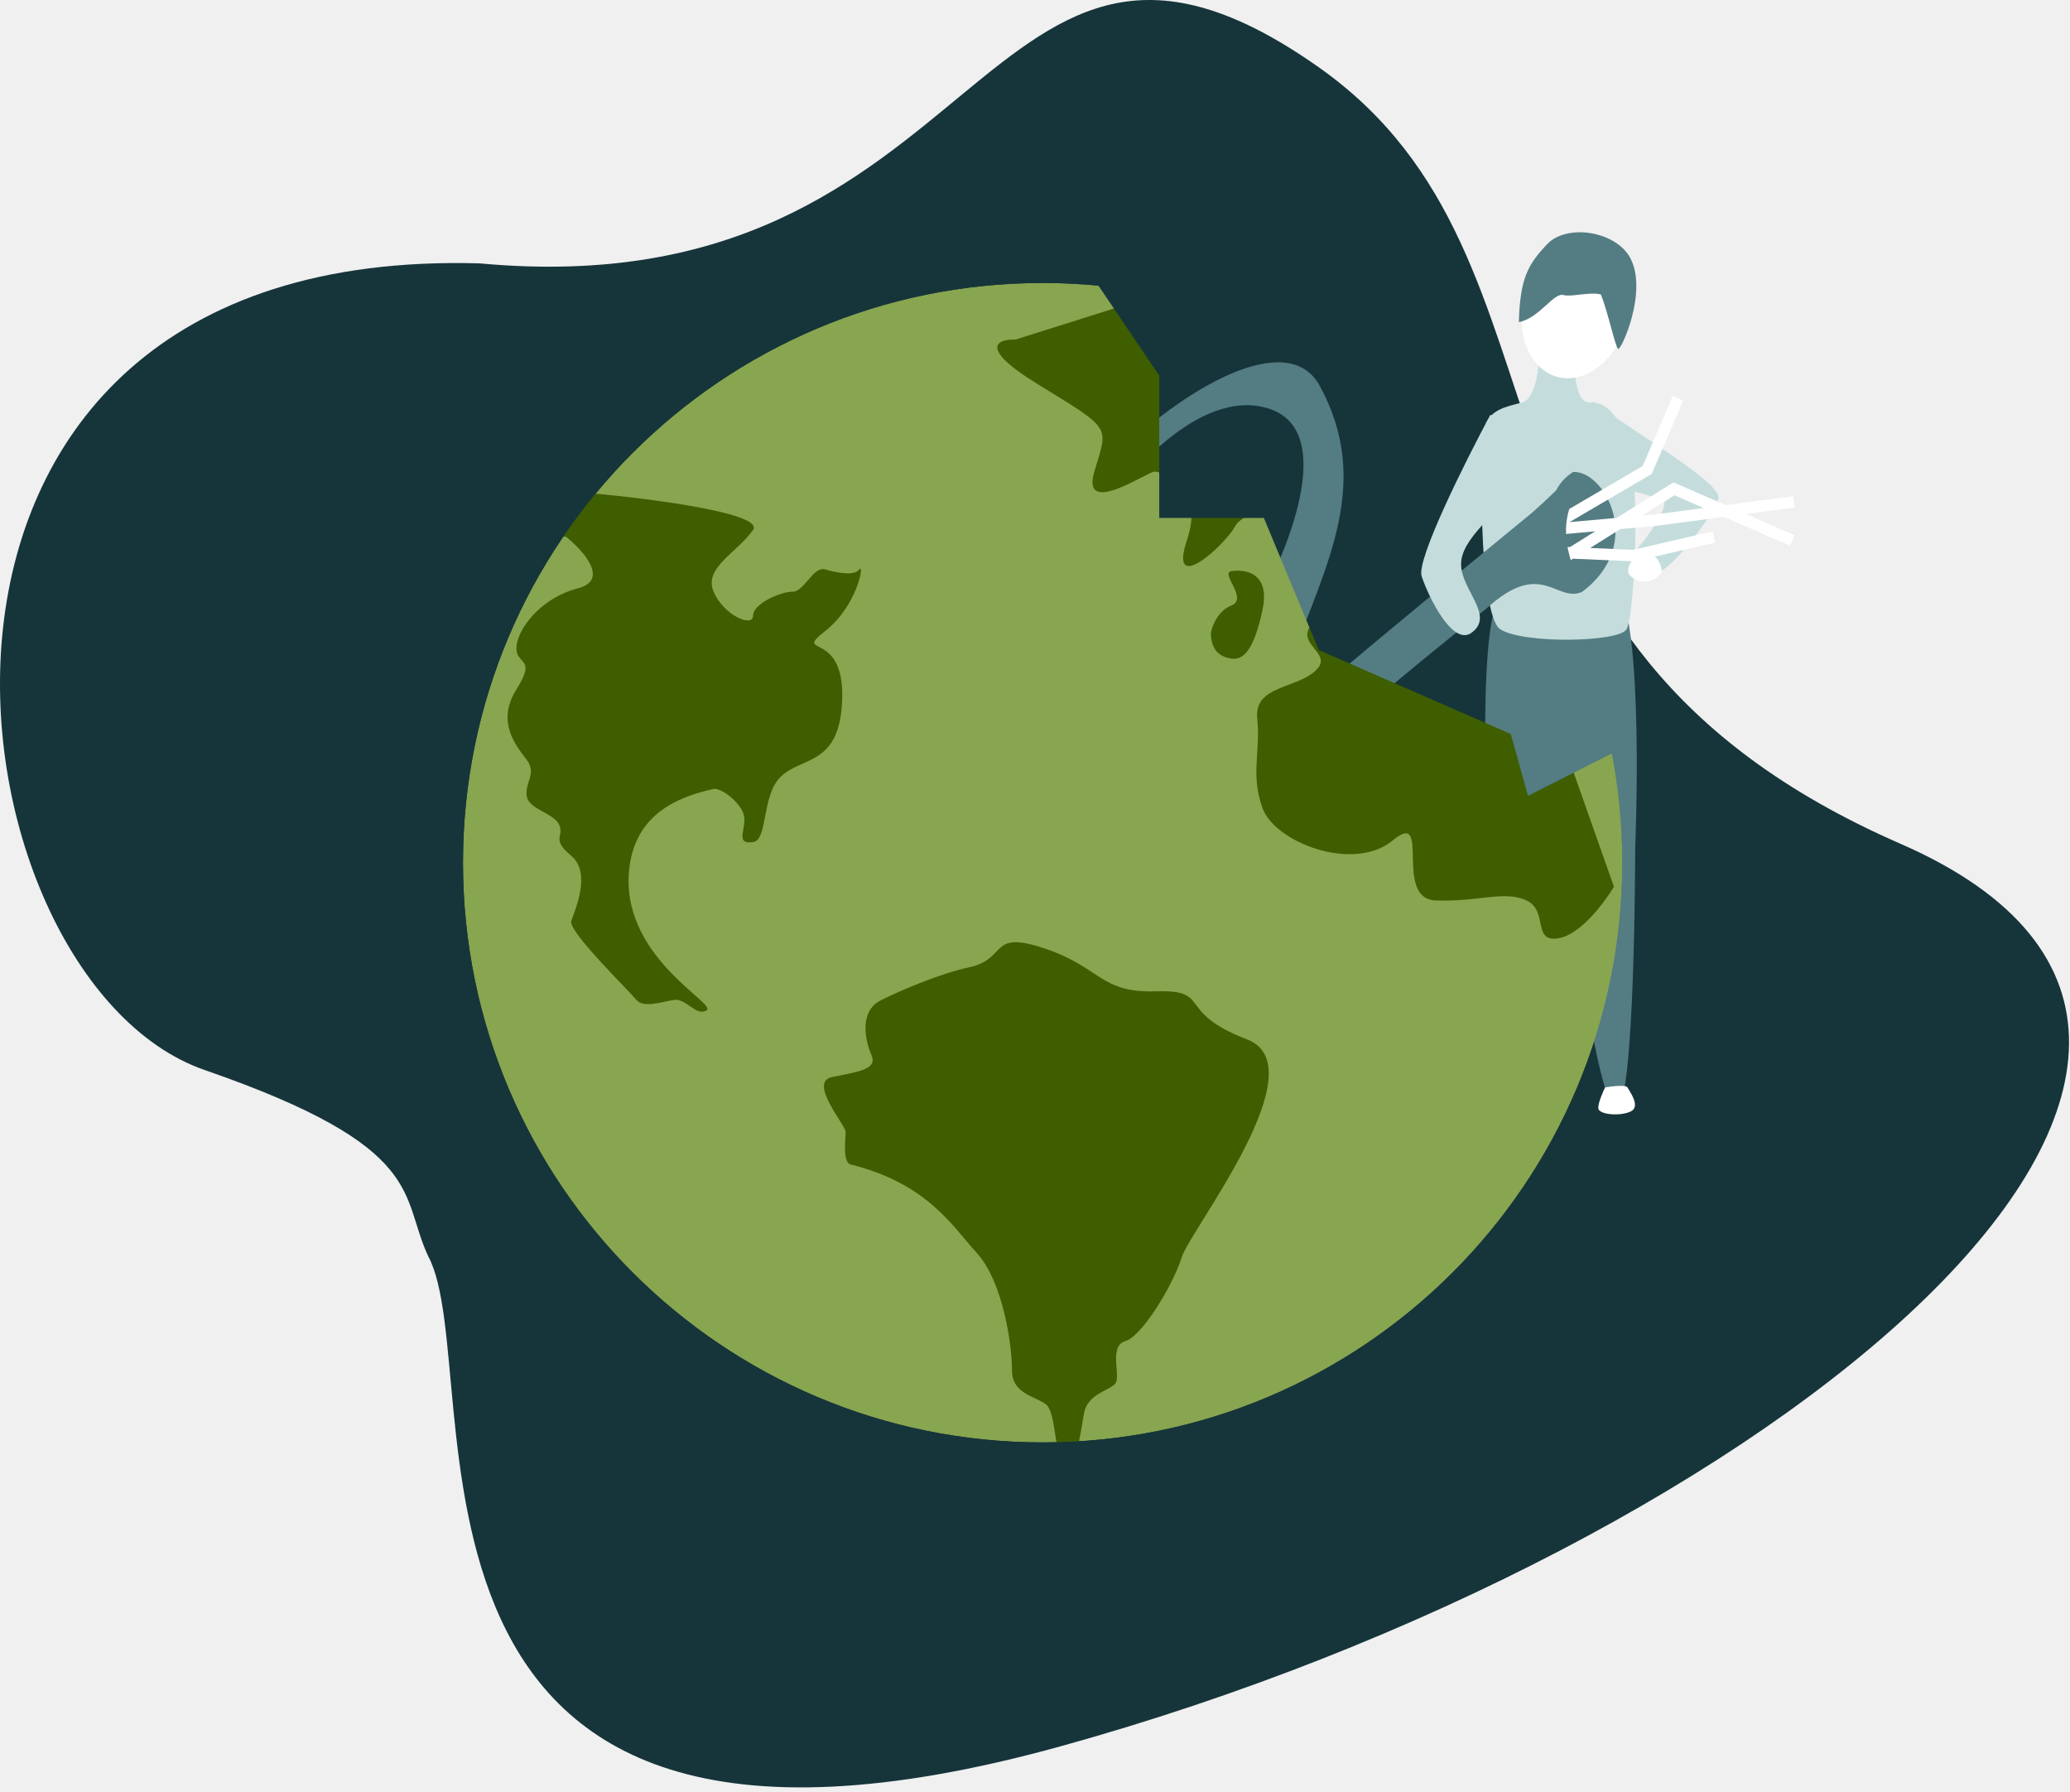
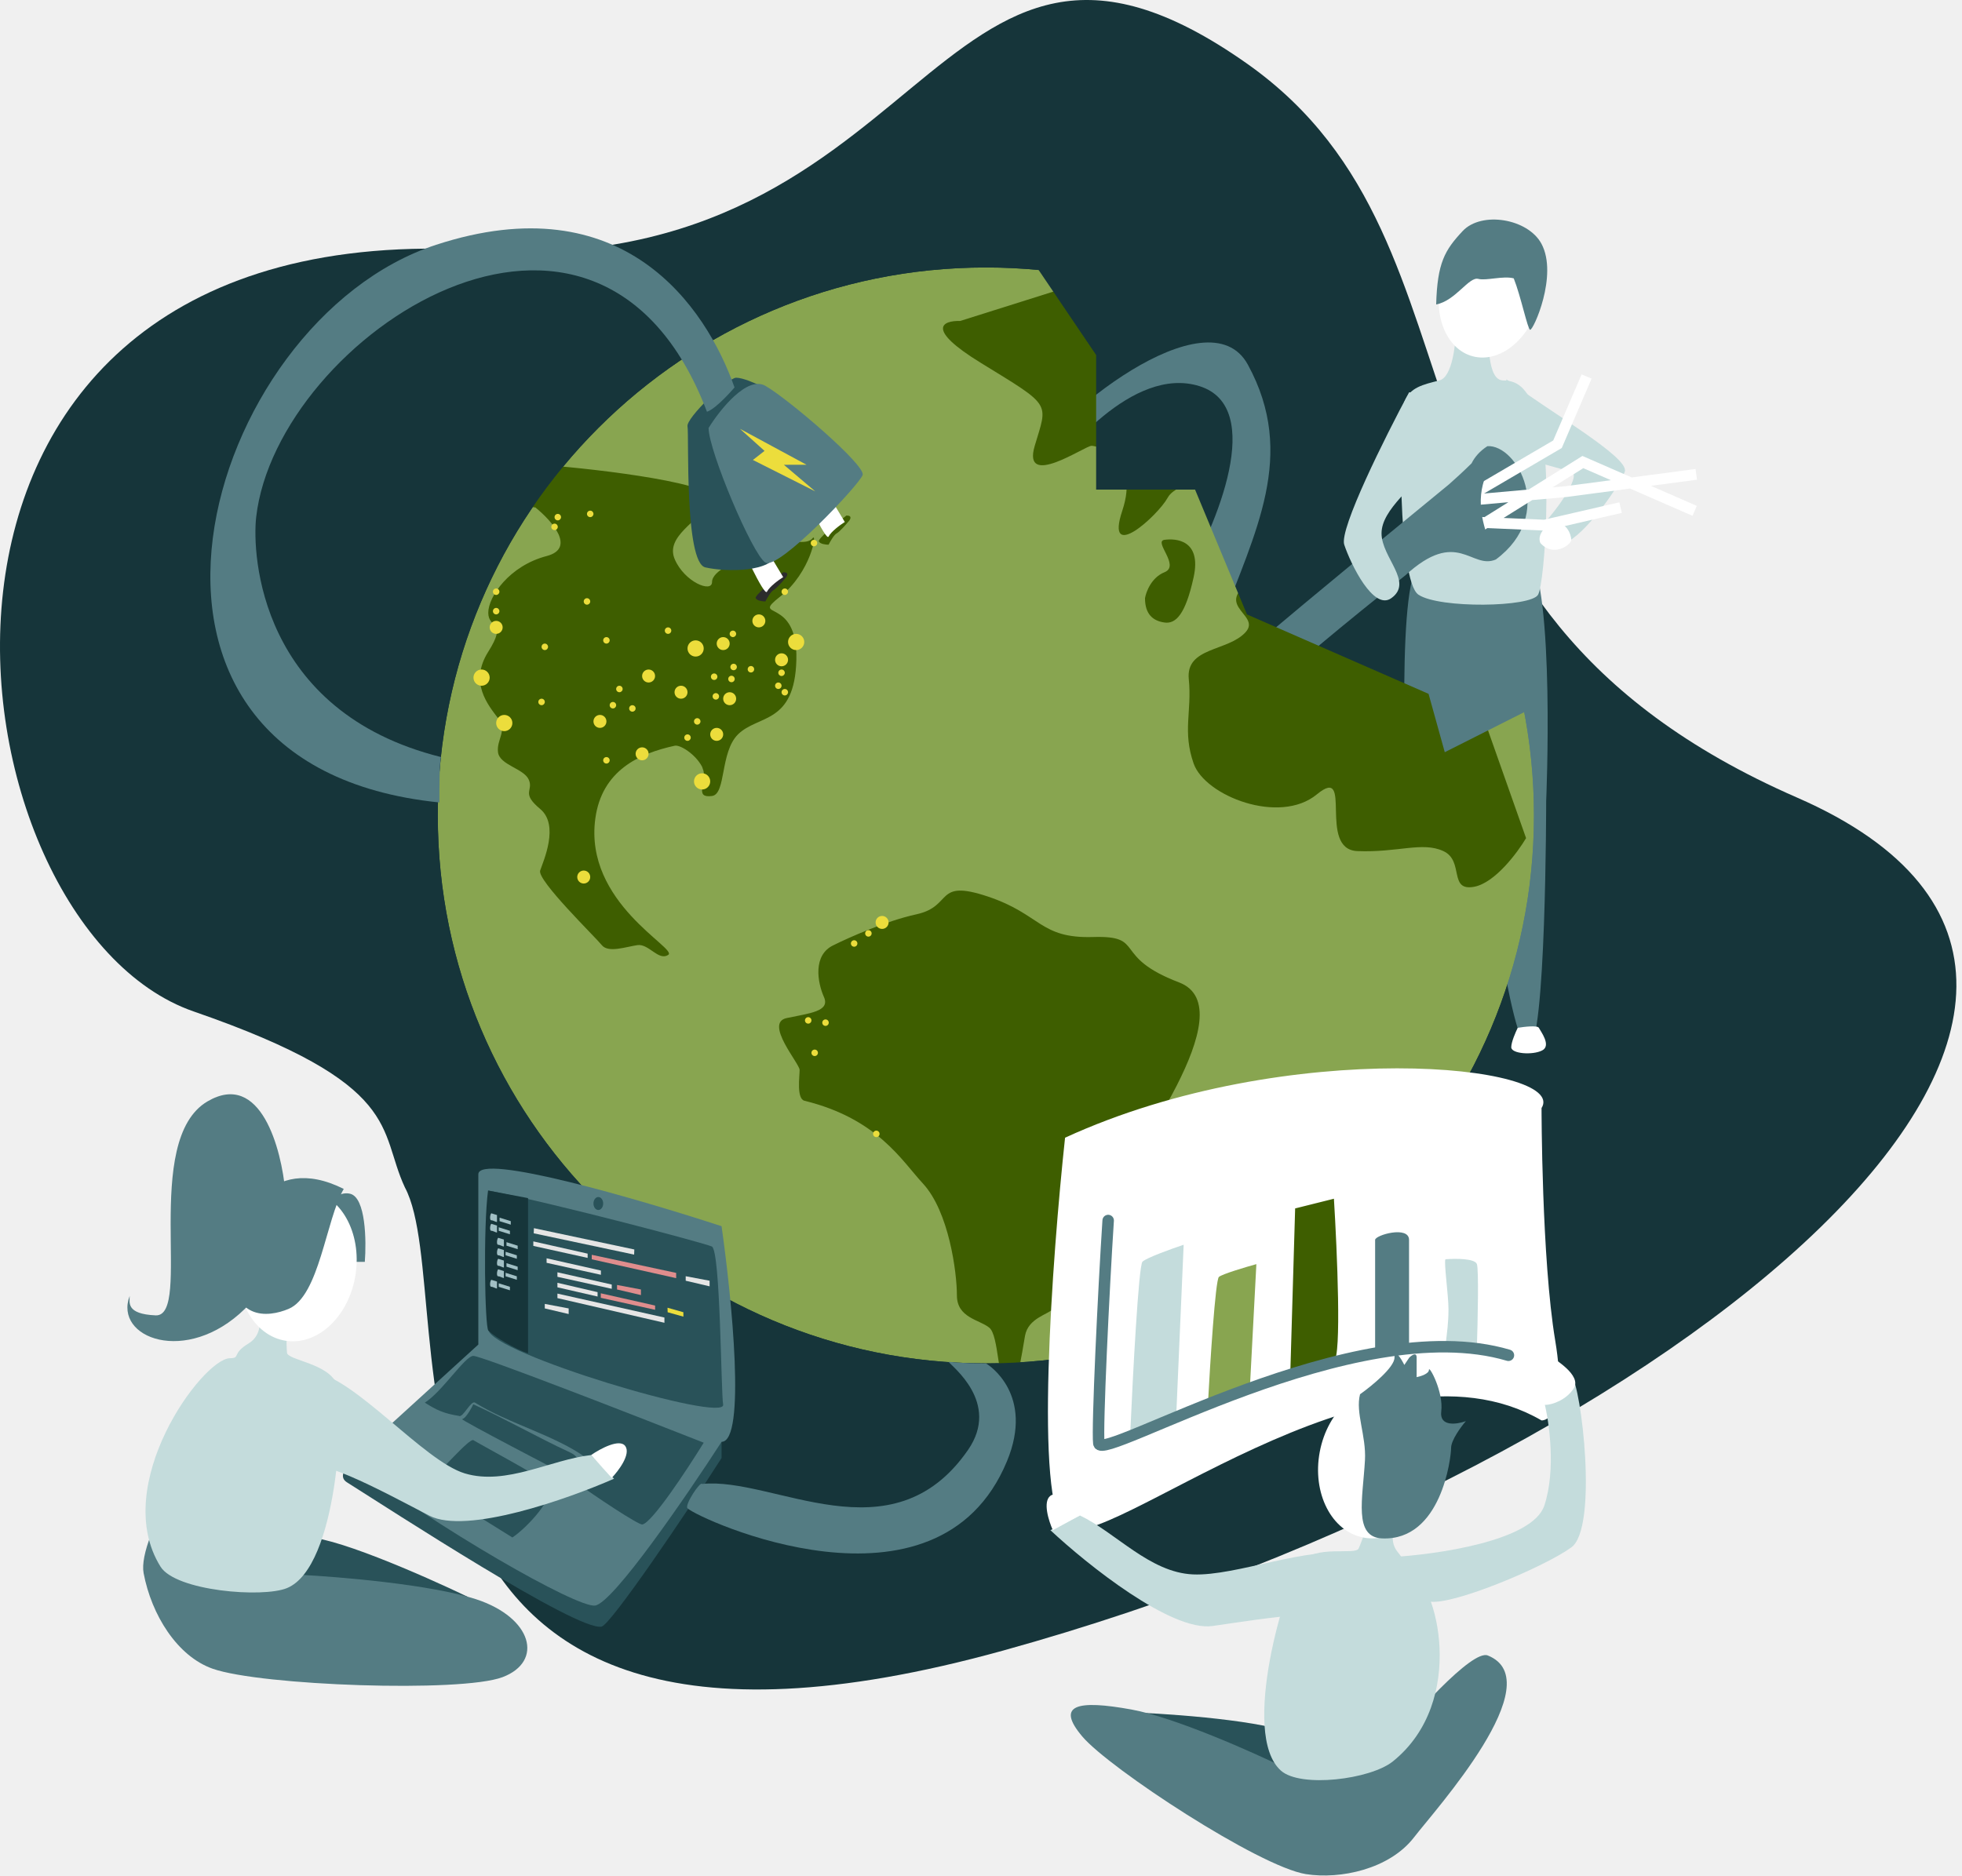
- <svg xmlns="http://www.w3.org/2000/svg" width="409" height="354" viewBox="0 0 409 354" fill="none">
-   <path d="M260.619 13.327C193.272 -34.211 196.101 61.433 94.799 52.033C-31.407 48.416 -11.944 193.265 40.467 211.407C84.612 226.688 78.953 236.119 84.612 248.192C97.063 271.396 68.766 384.018 209.685 344.968C350.604 305.918 468.885 207.445 375.505 166.697C282.125 125.949 315.414 52.005 260.619 13.327Z" fill="#16353A" />
-   <path d="M306.47 115.641C300.826 107.523 299.693 112.93 297.158 117.877C291.557 117.877 293.929 167.822 293.929 167.822C293.929 167.822 295.966 219.665 299.693 219.665C303.42 219.665 306.47 170.533 306.47 170.533C306.47 170.533 312.113 123.759 306.47 115.641Z" fill="#547C83" />
-   <path d="M319.362 115.283C313.718 107.165 317.357 117.98 310.05 117.518C301.232 121.67 310.05 174.58 310.05 174.58C310.05 174.58 315.635 218.968 319.362 218.968C323.089 218.968 323.089 167.464 323.089 167.464C323.089 167.464 325.006 123.4 319.362 115.283Z" fill="#547C83" />
-   <path d="M339.513 98.6C340.598 95.618 323.588 85.95 314.778 79.286V94.873C318.505 95.89 326.434 98.058 328.331 98.6C330.703 99.278 324.604 107.749 321.216 110.799C318.505 113.238 324.717 113.396 326.976 113.509C331.155 111.928 338.429 101.582 339.513 98.6Z" fill="#C4DCDC" />
-   <path d="M300.761 79.519C303.551 78.817 304.249 71.617 304.249 68.105H310.644C311.225 70.934 310.644 79.519 314.132 79.519C317.522 79.519 319.397 81.663 321.399 87.08C324.448 95.333 322.852 121.665 321.399 124.299C319.945 126.933 300.761 127.225 296.401 124.299C292.041 121.372 292.332 86.836 293.494 83.909C294.657 80.983 297.273 80.397 300.761 79.519Z" fill="#C4DCDC" />
-   <ellipse cx="311.417" cy="60.721" rx="10.504" ry="14.231" transform="rotate(15.0846 311.417 60.7207)" fill="white" />
-   <path d="M308.914 58.291C306.951 57.762 304.172 62.862 300.103 63.637C300.345 54.929 301.907 52.272 305.645 48.286C309.585 44.084 319.292 45.673 322.117 50.971C325.613 57.528 320.388 69.104 319.733 68.928C319.21 68.787 317.78 61.851 316.313 58.18C314.132 57.592 310.506 58.72 308.914 58.291Z" fill="#547C83" />
-   <path d="M245.748 147.526L249.402 157.397C260.662 148.489 265.459 142.629 293.638 120.276C304.584 110.222 307.43 119.148 312.576 116.937C325.168 107.596 317.027 92.851 310.811 93.252C309.268 94.253 308.184 95.463 307.497 96.847C305.779 98.538 303.897 100.253 302.768 101.247C245.825 147.87 264.943 133.532 245.748 147.526Z" fill="#547C83" />
-   <path fill-rule="evenodd" clip-rule="evenodd" d="M340.623 102.117L353.664 107.809L354.57 105.735L344.963 101.541L354.6 100.264L354.302 98.02L340.951 99.79L330.662 95.298L319.434 102.313L310.118 103.149L326.352 93.636L332.579 79.145L330.499 78.251L324.565 92.059L302.692 104.877L303.837 106.83L306.018 105.552L306.039 105.787L315.187 104.967L310.201 108.082L301.872 107.717L301.773 109.979L306.813 110.2L305.004 111.33L306.203 113.25L310.805 110.375L322.856 110.903L338.893 107.196L338.384 104.991L322.646 108.628L314.194 108.257L320.175 104.52L327.333 103.878L340.623 102.117ZM336.61 100.365L327.084 101.628L324.422 101.866L330.85 97.85L336.61 100.365Z" fill="white" />
-   <path d="M311.548 96.353C310.15 100.676 307.314 104.363 312.027 115.197L294.595 110.873C303.144 102.737 312.946 92.03 311.548 96.353Z" fill="#547C83" />
-   <path d="M260.749 76.207C252.465 61.019 219.723 87.147 214.301 98.268L218.367 100.301C221.813 95.195 236.691 76.329 250.644 80.709C264.597 85.089 254.223 109.836 247.291 121.662C247.542 130.953 249.457 145.703 255.113 130.368C262.183 111.198 271.105 95.191 260.749 76.207Z" fill="#547C83" />
-   <path d="M280.893 113.848C279.809 110.595 289.477 91.259 294.447 81.997C299.055 81.997 300.433 91.71 299.19 96.567C295.689 101.65 288.686 106.394 288.686 111.476C288.686 116.559 295.463 121.642 290.719 125.03C286.992 127.692 282.248 117.914 280.893 113.848Z" fill="#C4DCDC" />
-   <path d="M328.331 112.832C328.331 113.848 324.604 116.559 321.893 113.509C321.215 112.154 322.435 109.985 324.604 109.443C327.315 108.766 328.331 111.815 328.331 112.832Z" fill="white" />
-   <path d="M321.554 214.823C321.283 214.281 318.505 214.597 317.149 214.823C316.698 215.726 315.794 217.805 315.794 218.889C315.794 220.244 320.199 220.583 322.232 219.567C324.265 218.55 321.893 215.5 321.554 214.823Z" fill="white" />
-   <mask id="mask0" mask-type="alpha" maskUnits="userSpaceOnUse" x="91" y="55" width="230" height="230">
-     <path fill-rule="evenodd" clip-rule="evenodd" d="M217.034 56.43L229.05 74.204V102.328H249.72L260.562 128.418L298.513 145.022L301.901 157.22L318.506 148.845C319.84 155.837 320.538 163.054 320.538 170.435C320.538 233.687 269.262 284.963 206.009 284.963C142.757 284.963 91.481 233.687 91.481 170.435C91.481 107.182 142.757 55.906 206.009 55.906C209.728 55.906 213.406 56.084 217.034 56.43Z" fill="#3E5E00" />
+ <svg xmlns="http://www.w3.org/2000/svg" width="342" height="327" viewBox="0 0 342 327" fill="none">
+   <path d="M217.404 11.117C161.224 -28.538 163.584 51.246 79.08 43.405C-26.199 40.388 -9.963 161.219 33.757 176.352C70.582 189.099 65.861 196.967 70.582 207.038C80.968 226.394 57.363 320.342 174.916 287.767C292.468 255.192 391.137 173.047 313.24 139.056C235.344 105.065 263.113 43.382 217.404 11.117Z" fill="#16353A" />
+   <path d="M255.652 96.466C250.944 89.694 249.999 94.204 247.884 98.331C243.212 98.331 245.191 139.995 245.191 139.995C245.191 139.995 246.89 183.241 249.999 183.241C253.108 183.241 255.652 142.256 255.652 142.256C255.652 142.256 260.36 103.237 255.652 96.466Z" fill="#547C83" />
+   <path d="M266.407 96.167C261.699 89.395 264.734 98.417 258.639 98.032C251.283 101.495 258.639 145.632 258.639 145.632C258.639 145.632 263.298 182.66 266.407 182.66C269.516 182.66 269.516 139.696 269.516 139.696C269.516 139.696 271.115 102.939 266.407 96.167Z" fill="#547C83" />
+   <path d="M283.216 82.251C284.121 79.764 269.931 71.698 262.582 66.14V79.142C265.692 79.99 272.306 81.799 273.889 82.251C275.867 82.816 270.779 89.883 267.953 92.427C265.692 94.462 270.874 94.594 272.758 94.688C276.244 93.369 282.312 84.738 283.216 82.251Z" fill="#C4DCDC" />
+   <path d="M250.89 66.334C253.217 65.748 253.799 59.742 253.799 56.812H259.134C259.619 59.172 259.134 66.334 262.043 66.334C264.871 66.334 266.436 68.122 268.105 72.641C270.649 79.525 269.318 101.491 268.105 103.688C266.893 105.885 250.89 106.129 247.253 103.688C243.616 101.247 243.858 72.437 244.828 69.996C245.798 67.554 247.98 67.066 250.89 66.334Z" fill="#C4DCDC" />
+   <ellipse cx="259.779" cy="50.652" rx="8.762" ry="11.872" transform="rotate(15.0846 259.779 50.6523)" fill="white" />
+   <path d="M257.691 48.626C256.053 48.184 253.735 52.439 250.341 53.085C250.542 45.821 251.846 43.604 254.964 40.279C258.25 36.774 266.348 38.1 268.704 42.519C271.621 47.989 267.262 57.646 266.716 57.499C266.279 57.381 265.087 51.595 263.863 48.533C262.044 48.043 259.019 48.984 257.691 48.626Z" fill="#547C83" />
+   <path d="M204.999 123.064L208.047 131.298C217.44 123.868 221.442 118.98 244.948 100.332C254.079 91.946 256.453 99.392 260.746 97.548C271.25 89.755 264.459 77.455 259.273 77.79C257.986 78.625 257.082 79.634 256.509 80.789C255.076 82.199 253.506 83.63 252.564 84.459C205.063 123.351 221.011 111.39 204.999 123.064Z" fill="#547C83" />
+   <path fill-rule="evenodd" clip-rule="evenodd" d="M284.142 85.184L295.021 89.933L295.776 88.203L287.763 84.705L295.802 83.639L295.554 81.767L284.416 83.243L275.833 79.497L266.467 85.349L258.696 86.046L272.237 78.11L277.432 66.022L275.697 65.276L270.747 76.794L252.501 87.487L253.456 89.116L255.275 88.05L255.293 88.246L262.924 87.562L258.765 90.161L251.817 89.856L251.734 91.743L255.938 91.927L254.429 92.87L255.43 94.472L259.269 92.073L269.321 92.514L282.7 89.422L282.274 87.582L269.147 90.616L262.095 90.307L267.085 87.189L273.056 86.654L284.142 85.184ZM280.795 83.723L272.848 84.777L270.628 84.976L275.99 81.626L280.795 83.723Z" fill="white" />
+   <path d="M259.888 80.377C258.722 83.983 256.356 87.058 260.288 96.096L245.746 92.489C252.878 85.702 261.054 76.77 259.888 80.377Z" fill="#547C83" />
+   <path d="M217.513 63.571C210.602 50.902 183.289 72.697 178.767 81.974L182.159 83.67C185.033 79.41 197.444 63.673 209.083 67.326C220.723 70.98 212.069 91.623 206.287 101.488C206.496 109.24 208.093 121.544 212.811 108.751C218.709 92.76 226.151 79.407 217.513 63.571Z" fill="#547C83" />
+   <path d="M234.317 94.971C233.412 92.257 241.477 76.127 245.623 68.401C249.467 68.401 250.616 76.504 249.58 80.555C246.659 84.795 240.818 88.752 240.818 92.992C240.818 97.232 246.471 101.472 242.514 104.298C239.404 106.519 235.447 98.362 234.317 94.971Z" fill="#C4DCDC" />
+   <path d="M273.889 94.123C273.889 94.971 270.779 97.232 268.518 94.688C267.953 93.557 268.97 91.748 270.779 91.296C273.041 90.731 273.889 93.275 273.889 94.123Z" fill="white" />
+   <path d="M268.236 179.202C268.009 178.749 265.692 179.013 264.561 179.202C264.184 179.955 263.43 181.689 263.43 182.594C263.43 183.724 267.105 184.007 268.801 183.159C270.497 182.311 268.518 179.767 268.236 179.202Z" fill="white" />
+   <mask id="mask0" mask-type="alpha" maskUnits="userSpaceOnUse" x="76" y="46" width="192" height="192">
+     <path fill-rule="evenodd" clip-rule="evenodd" d="M181.047 47.073L191.07 61.9V85.36H208.312L217.357 107.125L249.015 120.975L251.841 131.15L265.693 124.164C266.805 129.996 267.388 136.017 267.388 142.174C267.388 194.938 224.614 237.711 171.85 237.711C119.086 237.711 76.312 194.938 76.312 142.174C76.312 89.41 119.086 46.636 171.85 46.636C174.952 46.636 178.02 46.784 181.047 47.073Z" fill="#3E5E00" />
  </mask>
  <g mask="url(#mask0)">
-     <circle cx="206.009" cy="170.435" r="114.528" fill="#88A550" />
-     <path d="M243.328 119.608C240.617 120.693 239.488 123.674 239.262 125.03C239.262 128.418 240.956 129.774 243.328 130.112C245.7 130.451 247.733 128.418 249.427 120.625C251.121 112.832 245.7 112.493 243.328 112.832C240.956 113.17 246.716 118.253 243.328 119.608Z" fill="#3E5E00" />
-     <path d="M205.038 75.898C193.111 68.579 197.132 66.975 200.633 67.088L231.806 57.262C242.762 65.281 264.877 83.285 265.691 91.146C266.707 100.972 259.253 100.972 257.897 100.295C256.542 99.617 246.038 100.295 244.005 104.022C241.972 107.749 230.79 117.914 234.517 106.733C238.244 95.551 229.435 93.179 228.079 93.179C226.724 93.179 213.509 102.328 216.22 93.179C218.93 84.03 219.947 85.047 205.038 75.898Z" fill="#3E5E00" />
-     <path d="M114.229 97.245C124.959 98.035 151.231 101.175 148.791 104.699C145.741 109.104 138.965 112.154 140.998 116.898C143.031 121.641 148.791 124.013 148.791 121.641C148.791 119.27 154.212 116.898 156.584 116.898C158.956 116.898 160.65 111.815 163.022 112.493C165.394 113.17 168.783 113.848 169.799 112.493C170.816 111.137 169.46 119.608 163.022 124.691C156.584 129.774 166.75 124.352 166.411 137.906C166.072 151.46 158.422 149.334 154.212 153.493C150.44 157.22 151.748 165.968 148.791 166.369C145.109 166.867 147.508 163.787 147.017 161.163L146.712 160.269C145.304 157.579 142.098 155.624 140.998 155.864C133.558 157.487 125.753 161.021 124.394 171.112C122.022 188.732 141.675 198.22 139.642 199.575C137.609 200.93 135.576 197.203 133.204 197.542C130.832 197.881 127.105 199.236 125.75 197.542C124.394 195.848 112.196 183.988 112.874 181.955C113.551 179.922 116.94 172.468 112.874 169.079C108.808 165.691 111.518 165.352 110.502 162.98C109.485 160.608 104.403 159.931 104.064 157.22C103.725 154.509 106.097 152.815 104.064 150.104C102.031 147.393 97.965 142.65 102.031 136.212C106.097 129.774 102.031 131.468 102.031 128.079C102.031 124.691 106.436 118.253 114.229 116.22C120.464 114.594 115.246 108.765 111.857 106.055C109.101 106.055 108.265 100.498 114.229 97.245Z" fill="#3E5E00" />
-     <path d="M191.485 191.104C185.25 192.459 177.367 195.961 174.204 197.542C169.791 199.575 170.816 205.335 172.171 208.385C173.526 211.434 169.121 211.773 164.378 212.79C159.634 213.806 167.088 222.277 167.088 223.633C167.088 224.988 166.411 229.655 168.105 230.071C183.374 233.821 188.435 242.608 192.84 247.352C198.306 253.238 199.956 265.988 199.956 270.732C199.956 275.476 204.7 275.814 206.733 277.509C208.766 279.203 208.427 289.029 210.46 290.046C212.493 291.062 213.51 282.93 214.187 279.203C214.865 275.476 218.931 274.798 220.287 273.442C221.642 272.087 218.931 265.988 222.32 264.971C225.708 263.955 231.807 253.79 233.501 248.368C235.196 242.947 260.609 210.757 246.377 205.335C232.146 199.914 239.6 195.509 228.419 195.848C217.237 196.187 217.576 191.104 206.394 187.377C195.212 183.649 199.278 189.41 191.485 191.104Z" fill="#3E5E00" />
-     <path d="M264.675 119.609C275.517 114.187 279.358 107.862 279.922 105.377L299.575 112.832L306.691 140.617L318.889 175.179C317.082 178.228 312.383 184.531 308.046 185.344C302.625 186.361 306.013 179.923 301.608 177.89C297.203 175.856 292.121 178.228 283.65 177.89C275.179 177.551 282.972 159.592 275.179 166.03C267.385 172.468 251.799 166.369 249.427 159.592C247.055 152.815 249.088 148.749 248.41 141.972C247.732 135.196 256.542 136.212 260.27 132.146C263.997 128.08 251.121 126.386 264.675 119.609Z" fill="#3E5E00" />
+     <circle cx="171.85" cy="142.174" r="95.538" fill="#88A550" />
+     <path d="M202.98 99.775C200.719 100.68 199.777 103.167 199.588 104.298C199.588 107.124 201.002 108.255 202.98 108.538C204.959 108.82 206.655 107.124 208.068 100.623C209.481 94.122 204.959 93.84 202.98 94.122C201.002 94.405 205.807 98.645 202.98 99.775Z" fill="#3E5E00" />
+     <path d="M171.04 63.313C161.09 57.208 164.444 55.87 167.365 55.964L193.37 47.767C202.509 54.456 220.957 69.475 221.635 76.032C222.483 84.229 216.265 84.229 215.134 83.664C214.003 83.099 205.241 83.664 203.545 86.773C201.849 89.882 192.522 98.362 195.631 89.035C198.74 79.707 191.391 77.728 190.26 77.728C189.13 77.728 178.106 85.36 180.367 77.728C182.629 70.097 183.477 70.945 171.04 63.313Z" fill="#3E5E00" />
+     <path d="M95.288 81.12C104.239 81.78 126.154 84.399 124.119 87.338C121.575 91.013 115.922 93.557 117.618 97.514C119.314 101.471 124.119 103.45 124.119 101.471C124.119 99.493 128.642 97.514 130.62 97.514C132.599 97.514 134.012 93.274 135.991 93.84C137.969 94.405 140.796 94.97 141.644 93.84C142.492 92.709 141.361 99.775 135.991 104.015C130.62 108.255 139.1 103.733 138.817 115.039C138.534 126.345 132.153 124.572 128.642 128.041C125.494 131.15 126.586 138.448 124.119 138.782C121.048 139.198 123.049 136.628 122.639 134.44L122.385 133.694C121.21 131.45 118.536 129.819 117.618 130.019C111.412 131.373 104.901 134.321 103.768 142.739C101.789 157.437 118.183 165.352 116.487 166.482C114.791 167.613 113.095 164.504 111.117 164.786C109.138 165.069 106.029 166.2 104.898 164.786C103.768 163.373 93.592 153.48 94.157 151.784C94.723 150.088 97.549 143.87 94.157 141.043C90.766 138.217 93.027 137.934 92.179 135.955C91.331 133.977 87.091 133.411 86.808 131.15C86.526 128.889 88.504 127.476 86.808 125.214C85.112 122.953 81.721 118.996 85.112 113.626C88.504 108.255 85.112 109.668 85.112 106.842C85.112 104.015 88.787 98.645 95.288 96.949C100.489 95.592 96.136 90.73 93.309 88.469C91.01 88.469 90.313 83.834 95.288 81.12Z" fill="#3E5E00" />
+     <path d="M159.734 159.416C154.533 160.546 147.956 163.467 145.318 164.786C141.637 166.482 142.492 171.287 143.622 173.831C144.753 176.375 141.078 176.658 137.121 177.506C133.164 178.354 139.382 185.42 139.382 186.551C139.382 187.681 138.817 191.574 140.23 191.921C152.967 195.05 157.19 202.38 160.864 206.337C165.424 211.247 166.8 221.883 166.8 225.84C166.8 229.797 170.757 230.08 172.453 231.493C174.149 232.906 173.867 241.103 175.562 241.951C177.258 242.799 178.106 236.016 178.672 232.906C179.237 229.797 182.629 229.232 183.759 228.101C184.89 226.971 182.629 221.883 185.455 221.035C188.282 220.187 193.37 211.707 194.783 207.185C196.196 202.662 217.396 175.81 205.524 171.287C193.652 166.765 199.871 163.09 190.543 163.373C181.216 163.656 181.498 159.416 172.171 156.307C162.843 153.197 166.235 158.003 159.734 159.416Z" fill="#3E5E00" />
+     <path d="M220.787 99.775C229.832 95.253 233.036 89.977 233.507 87.904L249.901 94.122L255.837 117.3L266.012 146.131C264.505 148.675 260.585 153.932 256.967 154.611C252.445 155.459 255.271 150.088 251.597 148.392C247.922 146.696 243.682 148.675 236.616 148.392C229.549 148.11 236.051 133.129 229.549 138.499C223.048 143.87 210.046 138.782 208.068 133.129C206.089 127.476 207.785 124.084 207.22 118.431C206.654 112.778 214.003 113.626 217.113 110.234C220.222 106.842 209.481 105.429 220.787 99.775Z" fill="#3E5E00" />
  </g>
+   <path d="M185.653 266.34C180.248 262.206 183.401 219.299 185.653 198.363C224.439 180.554 273.479 185.642 268.71 193.195C268.71 193.195 268.71 219.432 271.094 233.743C273.479 248.054 268.71 247.656 268.71 247.656C239.302 230.563 192.409 271.508 185.653 266.34Z" fill="white" />
+   <path d="M199.144 219.985C198.468 220.661 197.455 239.981 197.032 249.557L205.059 246.177L206.326 217.028C204.214 217.732 199.82 219.309 199.144 219.985Z" fill="#C4DCDC" />
+   <path d="M212.471 222.635C211.856 223.144 210.935 237.697 210.55 244.91L217.847 242.364L219 220.407C217.079 220.938 213.085 222.126 212.471 222.635Z" fill="#88A550" />
+   <path d="M225.759 210.691L224.914 239.418C226.886 238.995 231.166 237.981 232.518 237.305C233.87 236.629 233.082 218.154 232.518 209.001L225.759 210.691Z" fill="#3E5E00" />
+   <path d="M239.7 216.183V235.616L245.614 234.771V216.183C245.614 213.648 239.7 215.338 239.7 216.183Z" fill="#547C83" />
+   <path d="M252.487 228.245C252.487 230.705 252.233 232.236 251.951 234.771H257.443C257.584 230.405 257.781 221.421 257.443 220.407C257.105 219.393 253.641 219.421 251.951 219.562C251.669 220.125 252.487 225.855 252.487 228.245Z" fill="#C4DCDC" />
+   <path d="M193.167 212.803C192.365 225.11 191.22 248.984 191.54 251.669C191.941 255.025 236.07 228.326 262.935 236.297" stroke="#547C83" stroke-width="2" stroke-linecap="round" />
+   <path d="M226.567 302.999C223.342 300.336 206.549 298.967 198.557 298.616L222.896 311.3C225.463 309.643 229.792 305.663 226.567 302.999Z" fill="#295259" />
+   <path d="M197.232 298.063C204.771 299.434 218.363 305.487 224.217 308.343L240.922 305.773C246.062 299.348 256.604 287.543 259.34 288.64C270.497 293.112 250.156 315.571 246.49 320.336C242.207 325.905 233.627 327.706 227.644 326.761C219.505 325.476 193.377 308.343 188.666 302.775C183.954 297.206 187.809 296.35 197.232 298.063Z" fill="#547C83" />
+   <path d="M243.65 270.626C241.796 268.386 243.28 265.428 244.253 264.229C241.335 263.237 235.91 261.462 237.551 262.306C239.603 263.36 237.374 268.743 236.827 269.982C236.279 271.221 229.151 269.257 226.696 272.467C224.242 275.678 216.068 302.278 223.275 308.714C226.696 311.77 238.879 310.255 242.787 307.114C255.85 296.615 250.394 275.844 245.905 274.174C244.067 273.49 245.967 273.426 243.65 270.626Z" fill="#C4DCDC" />
+   <ellipse cx="240.152" cy="255.036" rx="10.28" ry="13.278" transform="rotate(10.7314 240.152 255.036)" fill="white" />
+   <path d="M243.076 236.706C243.076 238.41 239.073 241.676 237.071 243.096C236.238 246.296 238.169 250.325 237.929 254.598C237.55 261.323 235.895 268.021 240.931 268.229C251.227 268.655 252.942 254.172 252.942 252.468C252.942 251.105 254.658 248.776 255.516 247.782C253.943 248.35 250.883 248.804 251.227 246.078C251.655 242.67 249.082 237.984 249.082 238.836C249.082 239.518 247.652 239.972 246.937 240.114V236.706C246.937 235.684 246.079 236.28 245.65 236.706L244.792 237.984C244.22 236.848 243.076 235.002 243.076 236.706Z" fill="#547C83" />
+   <path d="M207.94 274.504C215.479 274.847 228.5 269.364 235.354 271.078V283.499C235.354 279.644 220.362 282.214 211.367 283.499C204.171 284.527 189.522 272.791 183.097 266.794L188.237 264.224C194.519 267.223 200.402 274.162 207.94 274.504Z" fill="#C4DCDC" />
+   <path d="M183.097 260.798C181.726 261.826 182.812 265.224 183.525 266.794L188.237 264.224C187.095 262.654 184.468 259.77 183.097 260.798Z" fill="white" />
+   <path d="M269.192 262.511C267.136 268.679 250.346 271.078 242.207 271.506C243.207 273.791 245.977 278.531 249.061 279.216C252.916 280.073 269.192 273.22 273.904 269.793C278.616 266.366 275.617 241.523 273.904 239.81C272.533 238.439 270.192 242.38 269.192 244.521C270.049 247.948 271.248 256.343 269.192 262.511Z" fill="#C4DCDC" />
+   <path d="M274.332 242.052C273.047 244.093 270.547 244.95 269.336 244.95C264.249 244.063 267.671 238.726 269.336 235.955C271.001 236.878 275.75 239.8 274.332 242.052Z" fill="white" />
+   <path d="M125.777 254.213V250.539C102.599 249.031 64.045 253.365 63.592 253.365C63.027 253.365 57.939 256.852 60.483 258.453C68.115 263.258 100.62 284.458 104.86 283.61C106.428 283.296 119.464 264.106 125.777 254.213Z" fill="#295259" />
+   <path d="M168.74 252.8C155.455 272.021 134.821 257.417 122.385 258.736C122.102 258.171 119.275 262.41 119.841 262.976C121.683 264.818 163.408 284 175.524 254.779C180.329 243.19 172.415 237.994 171.849 237.711C170.436 237.711 167.892 237.711 165.348 237.429C165.819 238.183 174.45 244.54 168.74 252.8Z" fill="#547C83" />
+   <path d="M83.378 234.428V204.749C83.378 200.905 111.644 209.177 125.777 213.794C127.567 226.325 130.073 251.387 125.777 251.387C119.747 260.715 106.895 279.483 103.729 279.935C100.564 280.387 75.935 266.273 61.048 254.779L83.378 234.428Z" fill="#547C83" />
+   <path d="M74.051 244.555C77.026 242.712 81.073 236.406 82.501 236.406C83.929 236.406 109.874 246.496 122.668 251.54C119.791 256.197 113.623 265.568 111.956 265.801C111.327 265.889 104.173 261.236 98.865 257.361L102.138 254.16C96.781 250.263 88.646 248.207 82.798 244.555C82.084 244.109 80.678 247.298 79.986 246.865C77.368 246.445 76.133 245.876 74.051 244.555Z" fill="#295259" />
+   <path d="M98.865 252.996C94.402 250.958 87.658 247.175 82.501 244.846C82.501 244.846 81.342 247.274 80.552 247.43C80.139 247.511 97.972 256.779 97.972 256.779L100.65 254.16C100.253 253.966 100.551 253.765 98.865 252.996Z" fill="#295259" />
+   <path d="M82.53 251.104C81.852 250.652 76.689 256.757 74.333 258.736L89.314 268.064C91.764 266.462 97.228 260.715 95.533 258.736C94.613 257.663 83.378 251.67 82.53 251.104Z" fill="#295259" />
+   <path d="M85.143 231.86C84.871 228.602 84.511 214.38 85.143 207.575C97.643 210.039 122.868 216.768 124.081 217.331C125.596 218.035 125.671 242.805 126.052 244.883C126.667 248.228 85.479 235.892 85.143 231.86Z" fill="#295259" />
+   <path d="M92.042 208.896L85.074 207.576C84.226 213.888 84.509 231.392 85.127 231.995C86.314 233.154 89.957 235.295 92.042 235.955V208.896Z" fill="#16353A" />
+   <path d="M85.637 212.763C85.306 212.763 85.417 211.745 85.637 211.542L86.631 211.847L86.631 213.068C86.41 213.068 85.969 212.763 85.637 212.763Z" fill="#A1BFC4" />
+   <path d="M85.637 214.594C85.306 214.594 85.417 213.577 85.637 213.373L86.631 213.678L86.631 214.899C86.41 214.899 85.969 214.594 85.637 214.594Z" fill="#A1BFC4" />
+   <path d="M87.082 212.915V212.305L89.036 212.915V213.526L87.082 212.915Z" fill="#A1BFC4" />
+   <path d="M86.931 214.594V213.983L88.885 214.594V215.204L86.931 214.594Z" fill="#A1BFC4" />
+   <path d="M85.637 224.359C85.306 224.359 85.417 223.342 85.637 223.138L86.631 223.443L86.631 224.664C86.41 224.664 85.969 224.359 85.637 224.359Z" fill="#A1BFC4" />
+   <path d="M86.931 224.359V223.749L88.885 224.359V224.969L86.931 224.359Z" fill="#A1BFC4" />
+   <path d="M86.84 220.697C86.509 220.697 86.619 219.68 86.84 219.476L87.833 219.782L87.833 221.002C87.612 221.002 87.171 220.697 86.84 220.697Z" fill="#A1BFC4" />
+   <path d="M86.84 222.528C86.509 222.528 86.619 221.511 86.84 221.307L87.833 221.612L87.833 222.833C87.612 222.833 87.171 222.528 86.84 222.528Z" fill="#A1BFC4" />
+   <path d="M88.284 220.85V220.239L90.238 220.85V221.46L88.284 220.85Z" fill="#A1BFC4" />
+   <path d="M88.134 222.528V221.918L90.088 222.528V223.138L88.134 222.528Z" fill="#A1BFC4" />
+   <path d="M86.84 217.035C86.509 217.035 86.619 216.018 86.84 215.815L87.833 216.12L87.833 217.34C87.612 217.34 87.171 217.035 86.84 217.035Z" fill="#A1BFC4" />
+   <path d="M86.84 218.866C86.509 218.866 86.619 217.849 86.84 217.646L87.833 217.951L87.833 219.171C87.612 219.171 87.171 218.866 86.84 218.866Z" fill="#A1BFC4" />
+   <path d="M88.284 217.188V216.577L90.238 217.188V217.798L88.284 217.188Z" fill="#A1BFC4" />
+   <path d="M88.134 218.866V218.256L90.088 218.866V219.476L88.134 218.866Z" fill="#A1BFC4" />
+   <path d="M93.033 215.032L93.068 214.137L110.571 217.852L110.536 218.747L93.033 215.032Z" fill="#E5E5E5" />
+   <path d="M92.964 217.23L92.964 216.442L102.432 218.578L102.432 219.32L92.964 217.23Z" fill="#E5E5E5" />
+   <path d="M103.15 219.566L103.15 218.779L117.863 221.935L117.863 222.851L103.15 219.566Z" fill="#DF8D8D" />
+   <path d="M95.277 220.177L95.277 219.389L104.745 221.525L104.745 222.266L95.277 220.177Z" fill="#E5E5E5" />
+   <path d="M104.724 226.28L104.724 225.492L114.192 227.628L114.192 228.369L104.724 226.28Z" fill="#DF8D8D" />
+   <path d="M97.166 222.618L97.166 221.83L106.634 223.966L106.634 224.708L97.166 222.618Z" fill="#E5E5E5" />
+   <path d="M97.166 224.449L97.166 223.661L104.164 225.292L104.164 226.055L97.166 224.449Z" fill="#E5E5E5" />
+   <path d="M97.166 226.333L97.166 225.545L115.817 229.717L115.817 230.632L97.166 226.333Z" fill="#E5E5E5" />
+   <path d="M94.962 228.13L94.962 227.342L99.126 228.13L99.126 229.107L94.962 228.13Z" fill="#E5E5E5" />
+   <path d="M107.559 224.827L107.559 224.039L111.723 224.827L111.723 225.803L107.559 224.827Z" fill="#DF8D8D" />
+   <path d="M116.377 228.794L116.357 228.008L119.123 228.794L119.123 229.564L116.377 228.794Z" fill="#ECDD3C" />
+   <path d="M119.526 223.301L119.526 222.513L123.69 223.301L123.69 224.277L119.526 223.301Z" fill="#E5E5E5" />
+   <ellipse cx="104.295" cy="209.837" rx="0.848" ry="1.131" fill="#295259" />
+   <path d="M52.748 268.067C57.079 267.353 73.76 274.674 81.559 278.423L52.356 277.261C50.682 274.494 48.417 268.781 52.748 268.067Z" fill="#295259" />
+   <path d="M82.967 278.826C75.097 276.257 59.156 274.918 52.169 274.569L37.47 263.723C35.701 255.208 42.697 248.507 39.569 248.864C35.658 249.309 23.862 268.039 25.034 274.28C26.404 281.573 30.9 288.783 37.077 290.953C45.478 293.906 80.37 295.146 87.591 292.422C94.813 289.697 92.805 282.038 82.967 278.826Z" fill="#547C83" />
+   <path d="M43.373 234.206C45.862 232.704 45.437 229.422 44.914 227.969C47.996 227.995 53.703 228.111 51.875 228.365C49.591 228.683 49.919 234.5 50.026 235.85C50.134 237.2 57.511 237.699 58.769 241.539C60.026 245.379 58.965 273.188 50.038 276.885C45.8 278.64 30.63 277.406 27.978 273.151C19.111 258.93 35.285 236.908 40.072 236.812C42.034 236.773 40.262 236.085 43.373 234.206Z" fill="#C4DCDC" />
+   <path d="M61.048 208.14C63.762 208.819 63.875 216.337 63.592 220.012H60.483C59.352 220.012 56.055 215.49 54.547 213.228C55.584 211.25 58.335 207.462 61.048 208.14Z" fill="#547C83" />
+   <ellipse rx="10.28" ry="13.278" transform="matrix(-0.988922 -0.148435 -0.148435 0.988922 51.8187 220.644)" fill="white" />
+   <path d="M50.308 228.209C55.678 225.948 56.809 212.663 59.918 207.293C46.803 200.735 41.263 212.851 40.132 219.729C40.132 230.47 46.71 229.724 50.308 228.209Z" fill="#547C83" />
+   <path d="M36.175 192.029C45.446 186.602 49.083 200.32 49.742 207.858C51.627 210.496 52.852 218.26 42.676 228.209C32.5 238.158 19.781 233.297 22.607 225.948C22.607 227.078 21.929 229.113 27.13 229.34C33.631 229.622 24.586 198.813 36.175 192.029Z" fill="#547C83" />
+   <path d="M81.039 256.899C73.81 254.735 61.582 239.877 54.547 239.233C52.757 244.354 51.176 259.256 52.193 256.345C53.465 252.705 66.769 260.078 74.836 264.26C81.29 267.605 98.991 261.36 107.035 257.819L103.031 253.697C96.111 254.454 88.269 259.063 81.039 256.899Z" fill="#C4DCDC" />
+   <path d="M109.014 252.158C109.968 253.581 107.823 256.431 106.631 257.678L103.031 253.697C104.627 252.591 108.059 250.736 109.014 252.158Z" fill="white" />
+   <circle cx="138.779" cy="111.93" r="1.413" fill="#ECDD3C" />
+   <circle cx="126.06" cy="112.212" r="1.131" fill="#ECDD3C" />
+   <circle cx="113.057" cy="117.866" r="1.131" fill="#ECDD3C" />
+   <circle cx="104.578" cy="125.78" r="1.131" fill="#ECDD3C" />
+   <circle cx="111.927" cy="131.433" r="1.131" fill="#ECDD3C" />
+   <circle cx="127.19" cy="121.823" r="1.131" fill="#ECDD3C" />
+   <circle cx="124.929" cy="128.041" r="1.131" fill="#ECDD3C" />
+   <circle cx="153.76" cy="160.829" r="1.131" fill="#ECDD3C" />
+   <circle cx="118.71" cy="120.692" r="1.131" fill="#ECDD3C" />
+   <circle cx="86.488" cy="109.386" r="1.131" fill="#ECDD3C" />
+   <circle cx="101.751" cy="152.915" r="1.131" fill="#ECDD3C" />
+   <circle cx="132.278" cy="108.255" r="1.131" fill="#ECDD3C" />
+   <circle cx="136.235" cy="117.3" r="0.565" fill="#ECDD3C" />
+   <circle cx="136.8" cy="120.692" r="0.565" fill="#ECDD3C" />
+   <circle cx="135.67" cy="119.561" r="0.565" fill="#ECDD3C" />
+   <circle cx="127.755" cy="110.516" r="0.565" fill="#ECDD3C" />
+   <circle cx="116.449" cy="109.951" r="0.565" fill="#ECDD3C" />
+   <circle cx="110.231" cy="123.519" r="0.565" fill="#ECDD3C" />
+   <circle cx="102.317" cy="104.864" r="0.565" fill="#ECDD3C" />
+   <circle cx="105.708" cy="111.647" r="0.565" fill="#ECDD3C" />
+   <circle cx="94.967" cy="112.778" r="0.565" fill="#ECDD3C" />
+   <circle cx="94.402" cy="122.388" r="0.565" fill="#ECDD3C" />
+   <circle cx="105.708" cy="132.564" r="0.565" fill="#ECDD3C" />
+   <circle cx="119.841" cy="128.607" r="0.565" fill="#ECDD3C" />
+   <circle cx="121.537" cy="125.78" r="0.565" fill="#ECDD3C" />
+   <circle cx="107.969" cy="120.127" r="0.565" fill="#ECDD3C" />
+   <circle cx="106.839" cy="122.954" r="0.565" fill="#ECDD3C" />
+   <circle cx="124.778" cy="121.414" r="0.565" transform="rotate(75.6646 124.778 121.414)" fill="#ECDD3C" />
+   <circle cx="127.504" cy="118.383" r="0.565" transform="rotate(75.6646 127.504 118.383)" fill="#ECDD3C" />
+   <circle cx="124.486" cy="117.988" r="0.565" transform="rotate(75.6646 124.486 117.988)" fill="#ECDD3C" />
+   <circle cx="143.898" cy="178.306" r="0.565" transform="rotate(75.6646 143.898 178.306)" fill="#ECDD3C" />
+   <circle cx="152.751" cy="197.697" r="0.565" transform="rotate(75.6646 152.751 197.697)" fill="#ECDD3C" />
+   <circle cx="142.01" cy="183.564" r="0.565" transform="rotate(75.6646 142.01 183.564)" fill="#ECDD3C" />
+   <circle cx="140.88" cy="177.911" r="0.565" transform="rotate(75.6646 140.88 177.911)" fill="#ECDD3C" />
+   <circle cx="130.896" cy="116.687" r="0.565" transform="rotate(75.6646 130.896 116.687)" fill="#ECDD3C" />
+   <circle cx="127.878" cy="116.292" r="0.565" transform="rotate(75.6646 127.878 116.292)" fill="#ECDD3C" />
+   <circle cx="96.663" cy="91.861" r="0.565" fill="#ECDD3C" />
+   <circle cx="97.229" cy="90.165" r="0.565" fill="#ECDD3C" />
+   <circle cx="102.882" cy="89.6" r="0.565" fill="#ECDD3C" />
+   <circle cx="86.488" cy="106.559" r="0.565" fill="#ECDD3C" />
+   <circle cx="86.488" cy="103.168" r="0.565" fill="#ECDD3C" />
+   <circle cx="136.235" cy="115.039" r="1.131" fill="#ECDD3C" />
+   <circle cx="121.254" cy="113.061" r="1.413" fill="#ECDD3C" />
+   <circle cx="122.385" cy="136.238" r="1.413" fill="#ECDD3C" />
+   <circle cx="83.944" cy="118.148" r="1.413" fill="#ECDD3C" />
+   <circle cx="87.901" cy="126.063" r="1.413" fill="#ECDD3C" />
+   <circle cx="136.8" cy="103.168" r="0.565" fill="#ECDD3C" />
+   <circle cx="141.888" cy="94.688" r="0.565" fill="#ECDD3C" />
+   <circle cx="151.373" cy="162.742" r="0.565" transform="rotate(32.9046 151.373 162.742)" fill="#ECDD3C" />
+   <circle cx="148.888" cy="164.5" r="0.565" transform="rotate(32.9046 148.888 164.5)" fill="#ECDD3C" />
+   <path d="M142.736 94.405C142.51 93.953 145.845 91.201 147.541 89.882C148.672 89.882 148.201 90.636 147.824 91.013C147.353 91.578 146.298 92.766 145.845 92.992C145.393 93.218 144.715 94.405 144.432 94.97C143.961 94.97 142.962 94.857 142.736 94.405Z" fill="#3E5E00" />
+   <path d="M131.723 104.298C131.497 103.846 134.833 101.094 136.529 99.775C137.659 99.775 137.188 100.529 136.811 100.906C136.34 101.471 135.285 102.658 134.833 102.885C134.38 103.111 133.702 104.298 133.419 104.863C132.948 104.863 131.95 104.75 131.723 104.298Z" fill="#2C2C2C" />
+   <path d="M136.518 100.623L130.582 90.73H127.19C129.169 95.253 133.239 104.072 133.691 103.167C134.144 102.263 135.764 101.094 136.518 100.623Z" fill="white" />
+   <path d="M147.259 91.013L141.323 81.12H137.931C139.91 85.643 143.98 94.461 144.432 93.557C144.884 92.652 146.505 91.484 147.259 91.013Z" fill="white" />
+   <path d="M128.321 65.856C129.451 65.856 131.618 66.799 132.561 67.27C133.691 75.844 135.839 93.67 135.387 96.383C134.822 99.775 126.625 99.775 122.95 98.927C119.276 98.079 120.124 75.749 119.841 74.336C119.558 72.923 126.907 65.856 128.321 65.856Z" fill="#295259" />
+   <path d="M128.038 67.552C128.038 67.552 124.929 71.227 123.233 71.792C104.107 21.483 48.238 58.711 44.654 90.165C43.914 96.666 45.22 124.084 76.877 131.998C76.595 132.846 76.595 137.086 76.595 139.912C12.714 133.411 35.327 55.964 76.029 42.679C108.591 32.051 123.045 53.42 128.038 67.552Z" fill="#547C83" />
+   <path d="M133.409 67.27C130.243 65.461 125.494 71.416 123.516 74.619C123.516 78.576 131.147 96.666 133.409 98.079C135.67 99.493 149.803 84.512 150.368 82.816C150.933 81.12 137.366 69.531 133.409 67.27Z" fill="#547C83" />
+   <path d="M140.577 81.027L128.985 74.765L133.268 78.616L131.24 80.195L142.104 85.67L136.636 81.038L140.577 81.027Z" fill="#ECDD3C" />
</svg>
